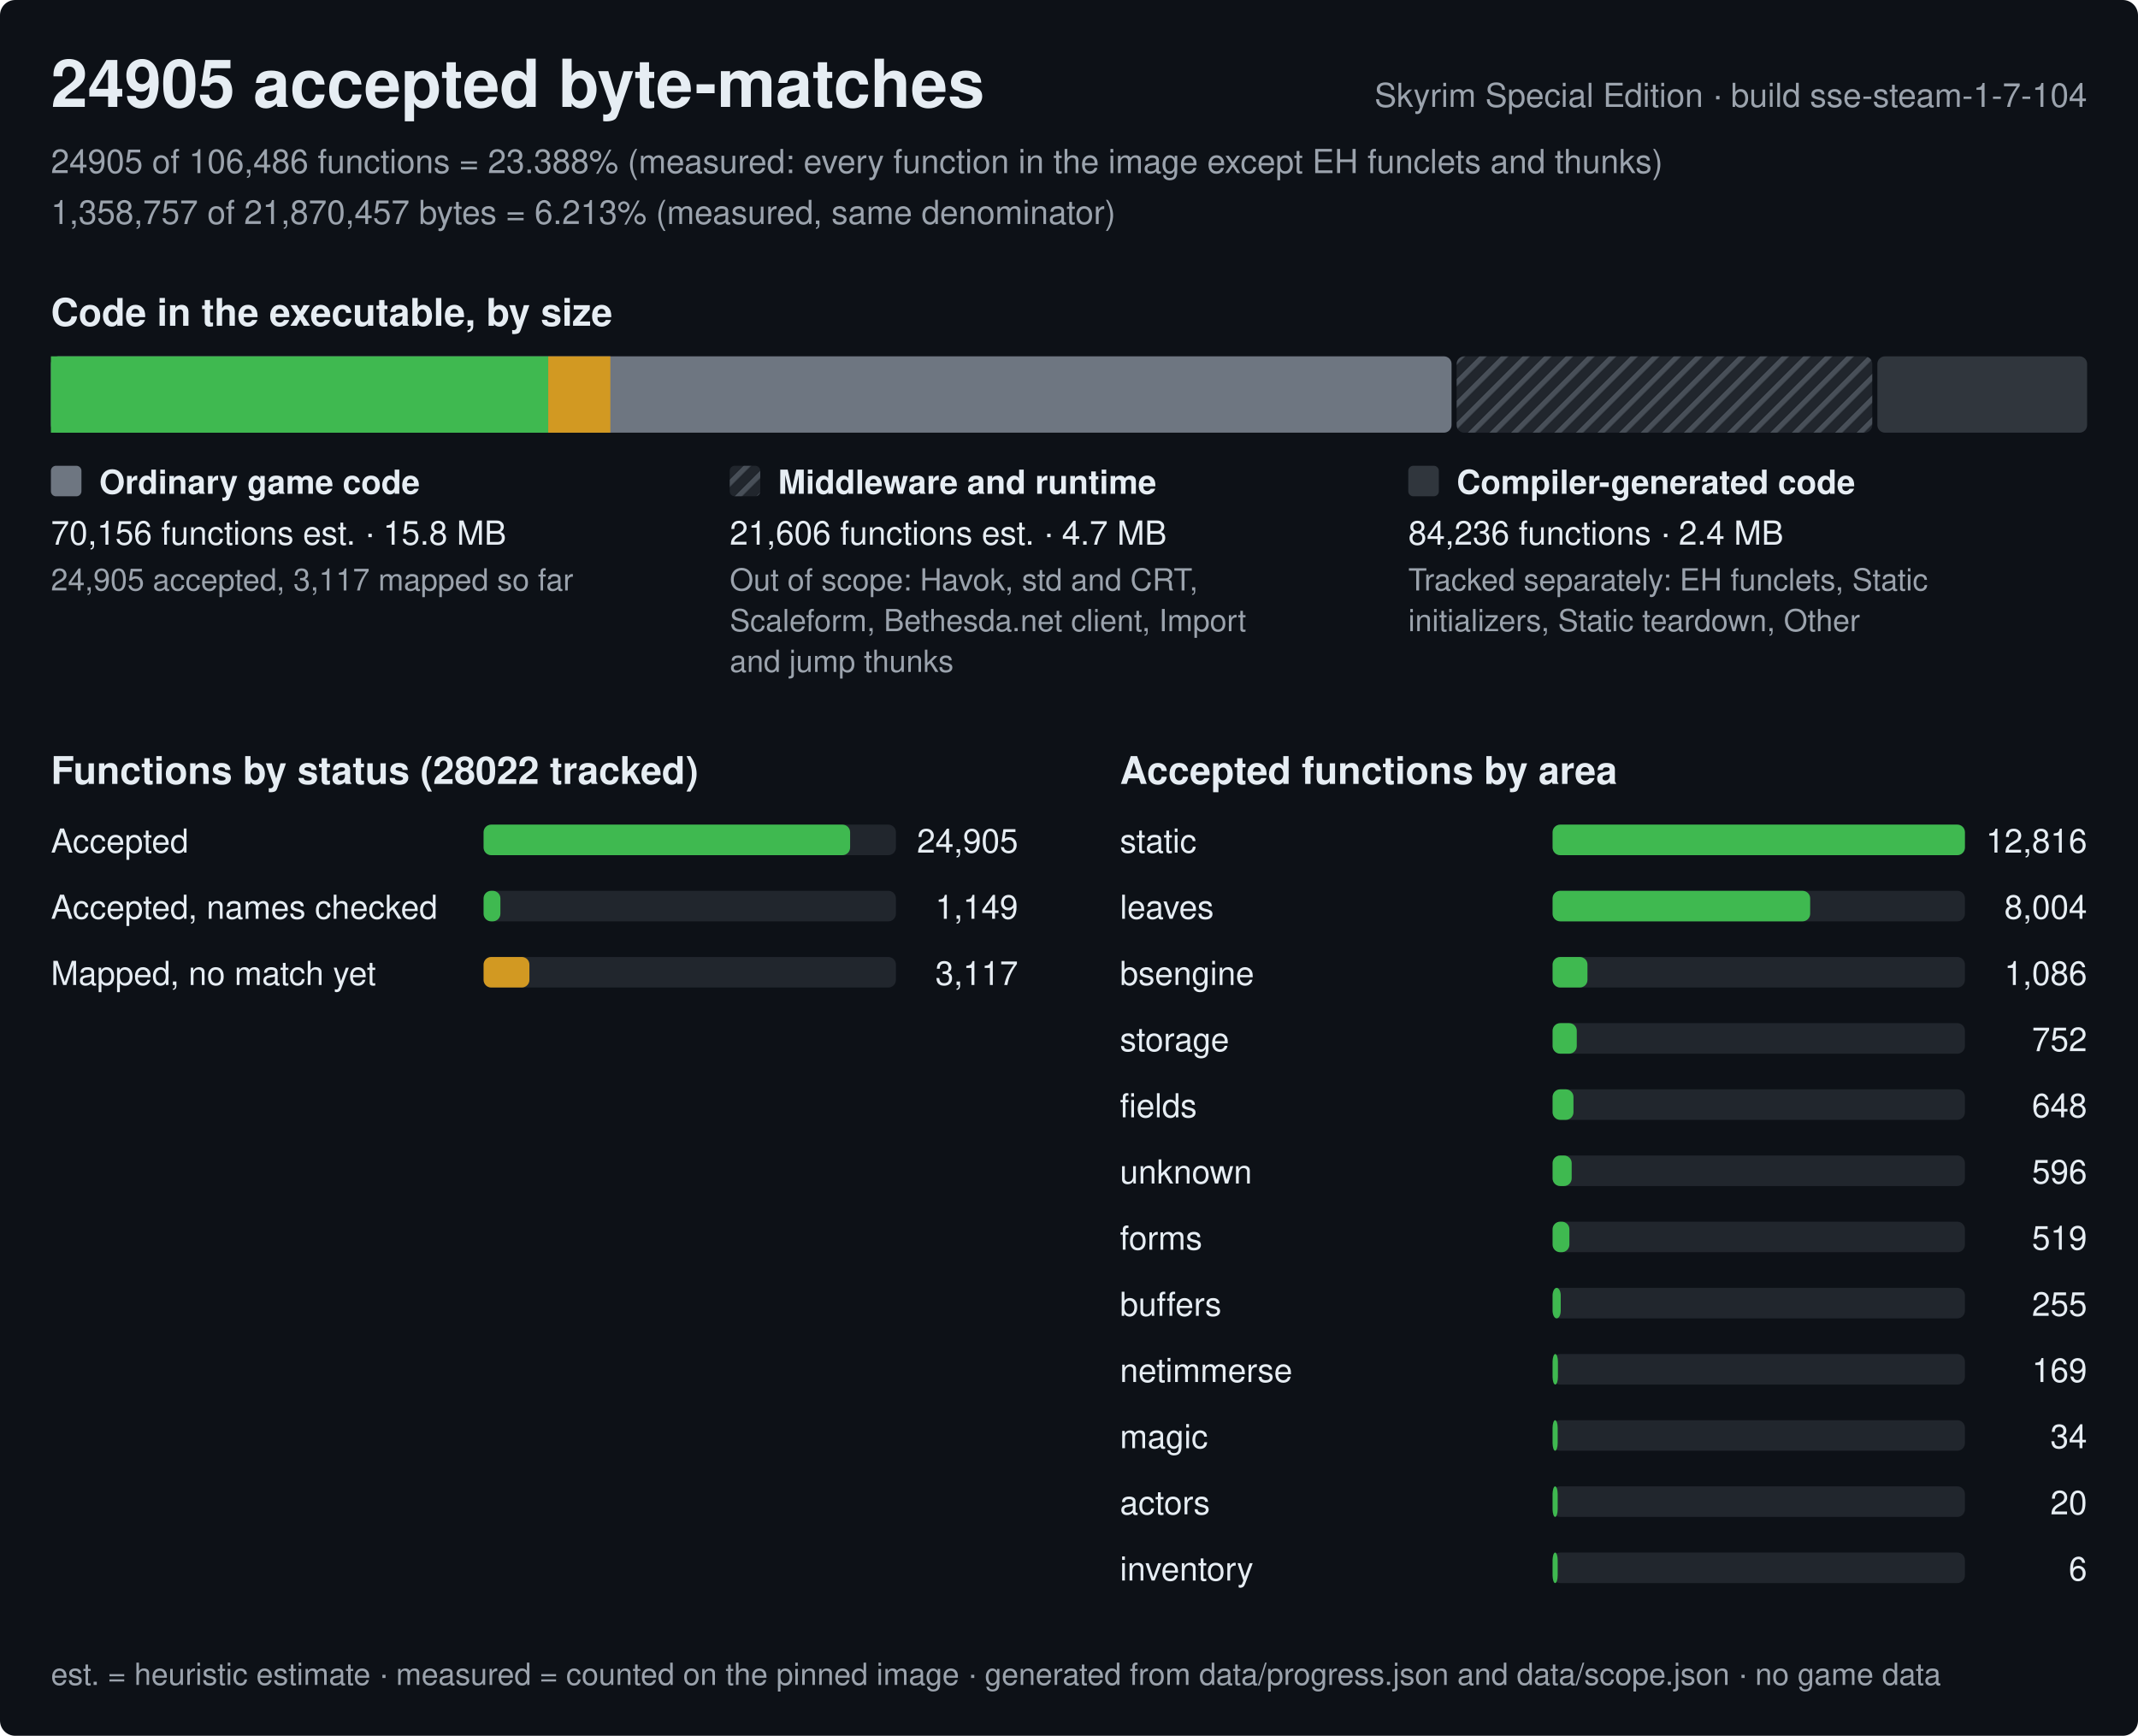
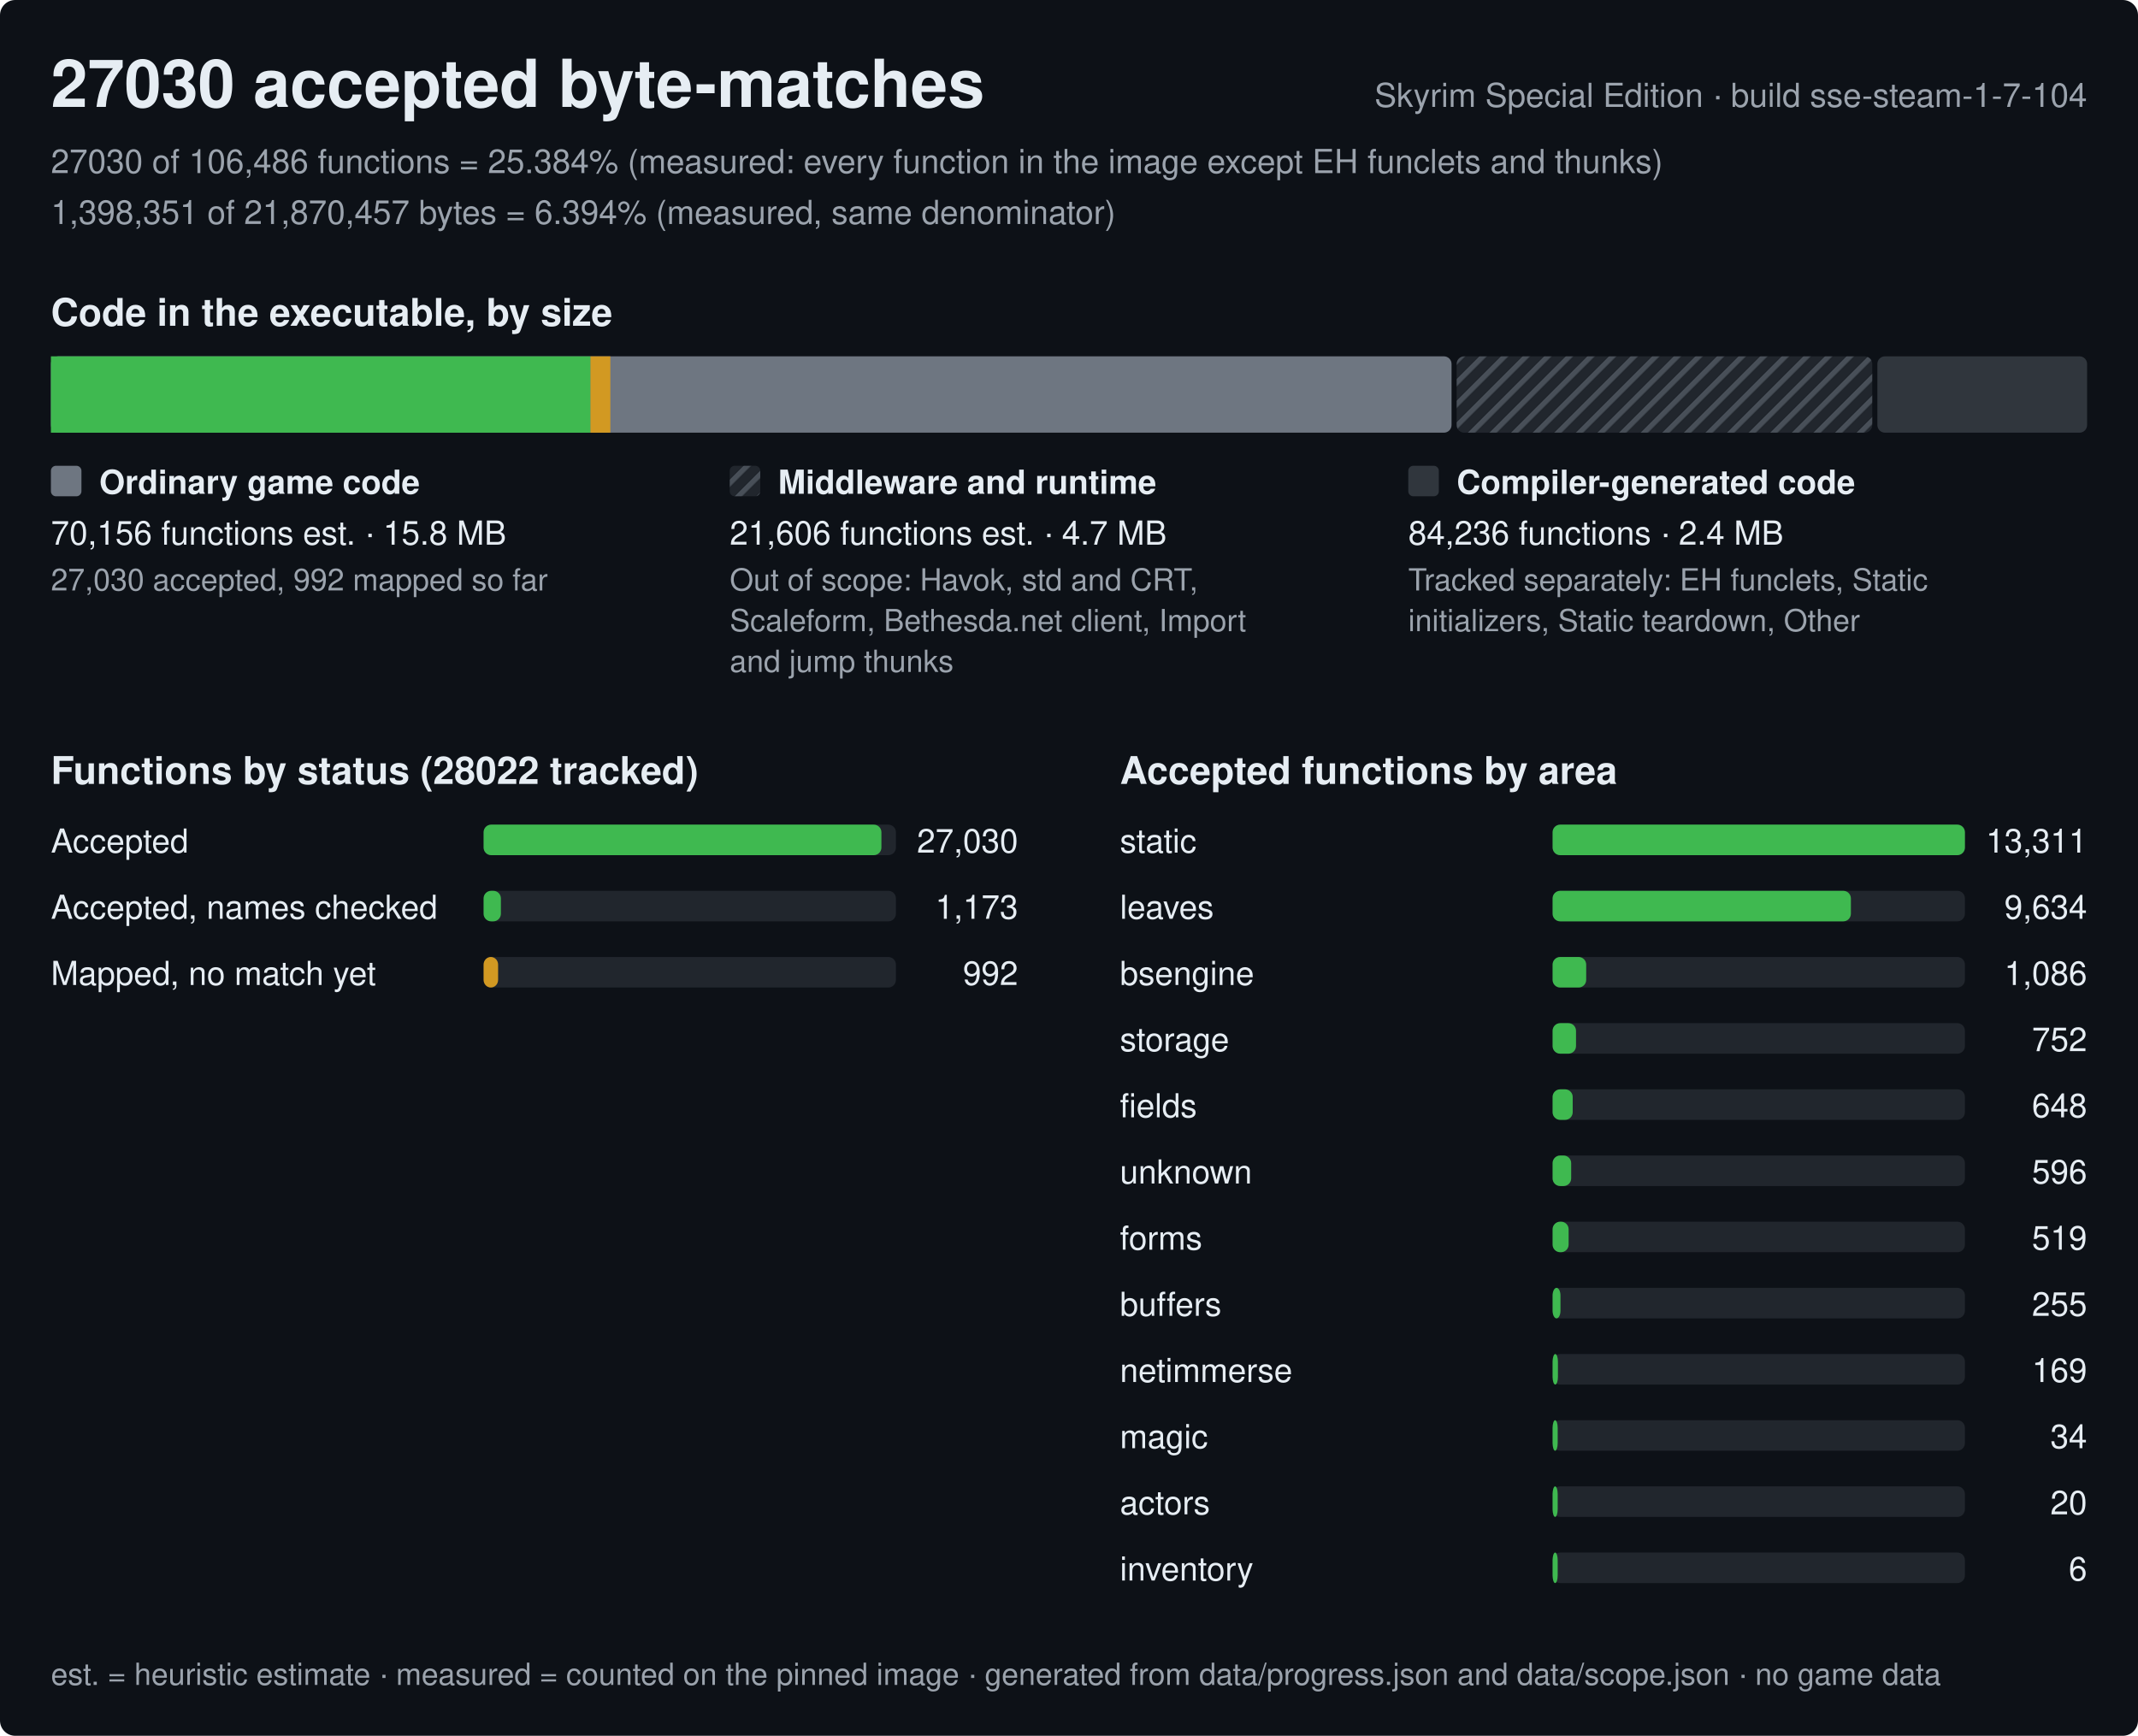
<svg xmlns="http://www.w3.org/2000/svg" width="840" height="682" viewBox="0 0 840 682" role="img" aria-label="Progress of the Skyrim Special Edition byte-matching reconstruction, build sse-steam-1-7-104">
  <style>text{font-family:-apple-system,BlinkMacSystemFont,'Segoe UI',Helvetica,Arial,sans-serif;fill:#e6edf3;white-space:pre}.h{font-size:26px;font-weight:600}.st{font-size:15px;font-weight:600}.lb{font-size:13px;font-weight:600}.bl{font-size:12px;font-weight:600;stroke:#0d1117;stroke-width:3px;paint-order:stroke;stroke-linejoin:round}.rl{font-size:13px}.fn{font-size:12px;fill:#9ba3ad}.mu{fill:#9ba3ad}</style>
  <defs>
    <pattern id="hx" width="6" height="6" patternUnits="userSpaceOnUse" patternTransform="rotate(45)">
      <rect width="6" height="6" fill="#21262d" />
      <rect width="2" height="6" fill="#484f58" />
    </pattern>
  </defs>
  <rect width="840" height="682" rx="6" fill="#0d1117" />
-   <text x="20" y="42" class="h">24905 accepted byte-matches</text>
+   <text x="20" y="42" class="h">27030 accepted byte-matches</text>
  <text x="820" y="42" class="rl mu" text-anchor="end">Skyrim Special Edition · build sse-steam-1-7-104</text>
-   <text x="20" y="68" class="rl mu">24905 of 106,486 functions = 23.388% (measured: every function in the image except EH funclets and thunks)</text>
-   <text x="20" y="88" class="rl mu">1,358,757 of 21,870,457 bytes = 6.213% (measured, same denominator)</text>
+   <text x="20" y="68" class="rl mu">27030 of 106,486 functions = 25.384% (measured: every function in the image except EH funclets and thunks)</text>
+   <text x="20" y="88" class="rl mu">1,398,351 of 21,870,457 bytes = 6.394% (measured, same denominator)</text>
  <text x="20" y="128" class="st">Code in the executable, by size</text>
  <rect x="20" y="140" width="550.3" height="30" rx="3" fill="#6e7681" />
-   <rect x="20" y="140" width="195.4" height="30" fill="#3fb950" />
-   <rect x="215.4" y="140" width="24.4" height="30" fill="#d29922" />
+   <rect x="20" y="140" width="212" height="30" fill="#3fb950" />
+   <rect x="232" y="140" width="7.8" height="30" fill="#d29922" />
  <rect x="572.3" y="140" width="163.3" height="30" rx="3" fill="url(#hx)" />
  <rect x="737.6" y="140" width="82.4" height="30" rx="3" fill="#30363d" />
  <rect x="20" y="183" width="12" height="12" rx="2" fill="#6e7681" />
  <text x="39" y="194" class="lb">Ordinary game code</text>
  <text x="20" y="214" class="rl">70,156 functions est. · 15.8 MB</text>
-   <text x="20" y="232" class="fn">24,905 accepted, 3,117 mapped so far</text>
+   <text x="20" y="232" class="fn">27,030 accepted, 992 mapped so far</text>
  <rect x="286.7" y="183" width="12" height="12" rx="2" fill="url(#hx)" />
  <text x="305.7" y="194" class="lb">Middleware and runtime</text>
  <text x="286.7" y="214" class="rl">21,606 functions est. · 4.7 MB</text>
  <text x="286.7" y="232" class="fn">Out of scope: Havok, std and CRT,</text>
  <text x="286.7" y="248" class="fn">Scaleform, Bethesda.net client, Import</text>
  <text x="286.7" y="264" class="fn">and jump thunks</text>
  <rect x="553.3" y="183" width="12" height="12" rx="2" fill="#30363d" />
  <text x="572.3" y="194" class="lb">Compiler-generated code</text>
  <text x="553.3" y="214" class="rl">84,236 functions · 2.4 MB</text>
  <text x="553.3" y="232" class="fn">Tracked separately: EH funclets, Static</text>
  <text x="553.3" y="248" class="fn">initializers, Static teardown, Other</text>
  <text x="20" y="308" class="st">Functions by status (28022 tracked)</text>
  <text x="20" y="335" class="rl">Accepted</text>
  <rect x="190" y="324" width="162.0" height="12" rx="3" fill="#21262d" />
-   <rect x="190" y="324" width="144" height="12" rx="3" fill="#3fb950" />
-   <text x="400.0" y="335" class="rl" text-anchor="end">24,905</text>
+   <rect x="190" y="324" width="156.3" height="12" rx="3" fill="#3fb950" />
+   <text x="400.0" y="335" class="rl" text-anchor="end">27,030</text>
  <text x="20" y="361" class="rl">Accepted, names checked</text>
  <rect x="190" y="350" width="162.0" height="12" rx="3" fill="#21262d" />
-   <rect x="190" y="350" width="6.6" height="12" rx="3" fill="#3fb950" />
-   <text x="400.0" y="361" class="rl" text-anchor="end">1,149</text>
+   <rect x="190" y="350" width="6.8" height="12" rx="3" fill="#3fb950" />
+   <text x="400.0" y="361" class="rl" text-anchor="end">1,173</text>
  <text x="20" y="387" class="rl">Mapped, no match yet</text>
  <rect x="190" y="376" width="162.0" height="12" rx="3" fill="#21262d" />
-   <rect x="190" y="376" width="18" height="12" rx="3" fill="#d29922" />
-   <text x="400.0" y="387" class="rl" text-anchor="end">3,117</text>
+   <rect x="190" y="376" width="5.7" height="12" rx="3" fill="#d29922" />
+   <text x="400.0" y="387" class="rl" text-anchor="end">992</text>
  <text x="440.0" y="308" class="st">Accepted functions by area</text>
  <text x="440.0" y="335" class="rl">static</text>
  <rect x="610.0" y="324" width="162.0" height="12" rx="3" fill="#21262d" />
  <rect x="610.0" y="324" width="162" height="12" rx="3" fill="#3fb950" />
-   <text x="820.0" y="335" class="rl" text-anchor="end">12,816</text>
+   <text x="820.0" y="335" class="rl" text-anchor="end">13,311</text>
  <text x="440.0" y="361" class="rl">leaves</text>
  <rect x="610.0" y="350" width="162.0" height="12" rx="3" fill="#21262d" />
-   <rect x="610.0" y="350" width="101.2" height="12" rx="3" fill="#3fb950" />
-   <text x="820.0" y="361" class="rl" text-anchor="end">8,004</text>
+   <rect x="610.0" y="350" width="117.2" height="12" rx="3" fill="#3fb950" />
+   <text x="820.0" y="361" class="rl" text-anchor="end">9,634</text>
  <text x="440.0" y="387" class="rl">bsengine</text>
  <rect x="610.0" y="376" width="162.0" height="12" rx="3" fill="#21262d" />
-   <rect x="610.0" y="376" width="13.7" height="12" rx="3" fill="#3fb950" />
+   <rect x="610.0" y="376" width="13.2" height="12" rx="3" fill="#3fb950" />
  <text x="820.0" y="387" class="rl" text-anchor="end">1,086</text>
  <text x="440.0" y="413" class="rl">storage</text>
  <rect x="610.0" y="402" width="162.0" height="12" rx="3" fill="#21262d" />
-   <rect x="610.0" y="402" width="9.5" height="12" rx="3" fill="#3fb950" />
+   <rect x="610.0" y="402" width="9.2" height="12" rx="3" fill="#3fb950" />
  <text x="820.0" y="413" class="rl" text-anchor="end">752</text>
  <text x="440.0" y="439" class="rl">fields</text>
  <rect x="610.0" y="428" width="162.0" height="12" rx="3" fill="#21262d" />
-   <rect x="610.0" y="428" width="8.2" height="12" rx="3" fill="#3fb950" />
+   <rect x="610.0" y="428" width="7.9" height="12" rx="3" fill="#3fb950" />
  <text x="820.0" y="439" class="rl" text-anchor="end">648</text>
  <text x="440.0" y="465" class="rl">unknown</text>
  <rect x="610.0" y="454" width="162.0" height="12" rx="3" fill="#21262d" />
-   <rect x="610.0" y="454" width="7.5" height="12" rx="3" fill="#3fb950" />
+   <rect x="610.0" y="454" width="7.3" height="12" rx="3" fill="#3fb950" />
  <text x="820.0" y="465" class="rl" text-anchor="end">596</text>
  <text x="440.0" y="491" class="rl">forms</text>
  <rect x="610.0" y="480" width="162.0" height="12" rx="3" fill="#21262d" />
-   <rect x="610.0" y="480" width="6.6" height="12" rx="3" fill="#3fb950" />
+   <rect x="610.0" y="480" width="6.3" height="12" rx="3" fill="#3fb950" />
  <text x="820.0" y="491" class="rl" text-anchor="end">519</text>
  <text x="440.0" y="517" class="rl">buffers</text>
  <rect x="610.0" y="506" width="162.0" height="12" rx="3" fill="#21262d" />
-   <rect x="610.0" y="506" width="3.2" height="12" rx="3" fill="#3fb950" />
+   <rect x="610.0" y="506" width="3.1" height="12" rx="3" fill="#3fb950" />
  <text x="820.0" y="517" class="rl" text-anchor="end">255</text>
  <text x="440.0" y="543" class="rl">netimmerse</text>
  <rect x="610.0" y="532" width="162.0" height="12" rx="3" fill="#21262d" />
  <rect x="610.0" y="532" width="2.1" height="12" rx="3" fill="#3fb950" />
  <text x="820.0" y="543" class="rl" text-anchor="end">169</text>
  <text x="440.0" y="569" class="rl">magic</text>
  <rect x="610.0" y="558" width="162.0" height="12" rx="3" fill="#21262d" />
  <rect x="610.0" y="558" width="2" height="12" rx="3" fill="#3fb950" />
  <text x="820.0" y="569" class="rl" text-anchor="end">34</text>
  <text x="440.0" y="595" class="rl">actors</text>
  <rect x="610.0" y="584" width="162.0" height="12" rx="3" fill="#21262d" />
  <rect x="610.0" y="584" width="2" height="12" rx="3" fill="#3fb950" />
  <text x="820.0" y="595" class="rl" text-anchor="end">20</text>
  <text x="440.0" y="621" class="rl">inventory</text>
  <rect x="610.0" y="610" width="162.0" height="12" rx="3" fill="#21262d" />
  <rect x="610.0" y="610" width="2" height="12" rx="3" fill="#3fb950" />
  <text x="820.0" y="621" class="rl" text-anchor="end">6</text>
  <text x="20" y="662" class="fn">est. = heuristic estimate · measured = counted on the pinned image · generated from data/progress.json and data/scope.json · no game data</text>
</svg>
